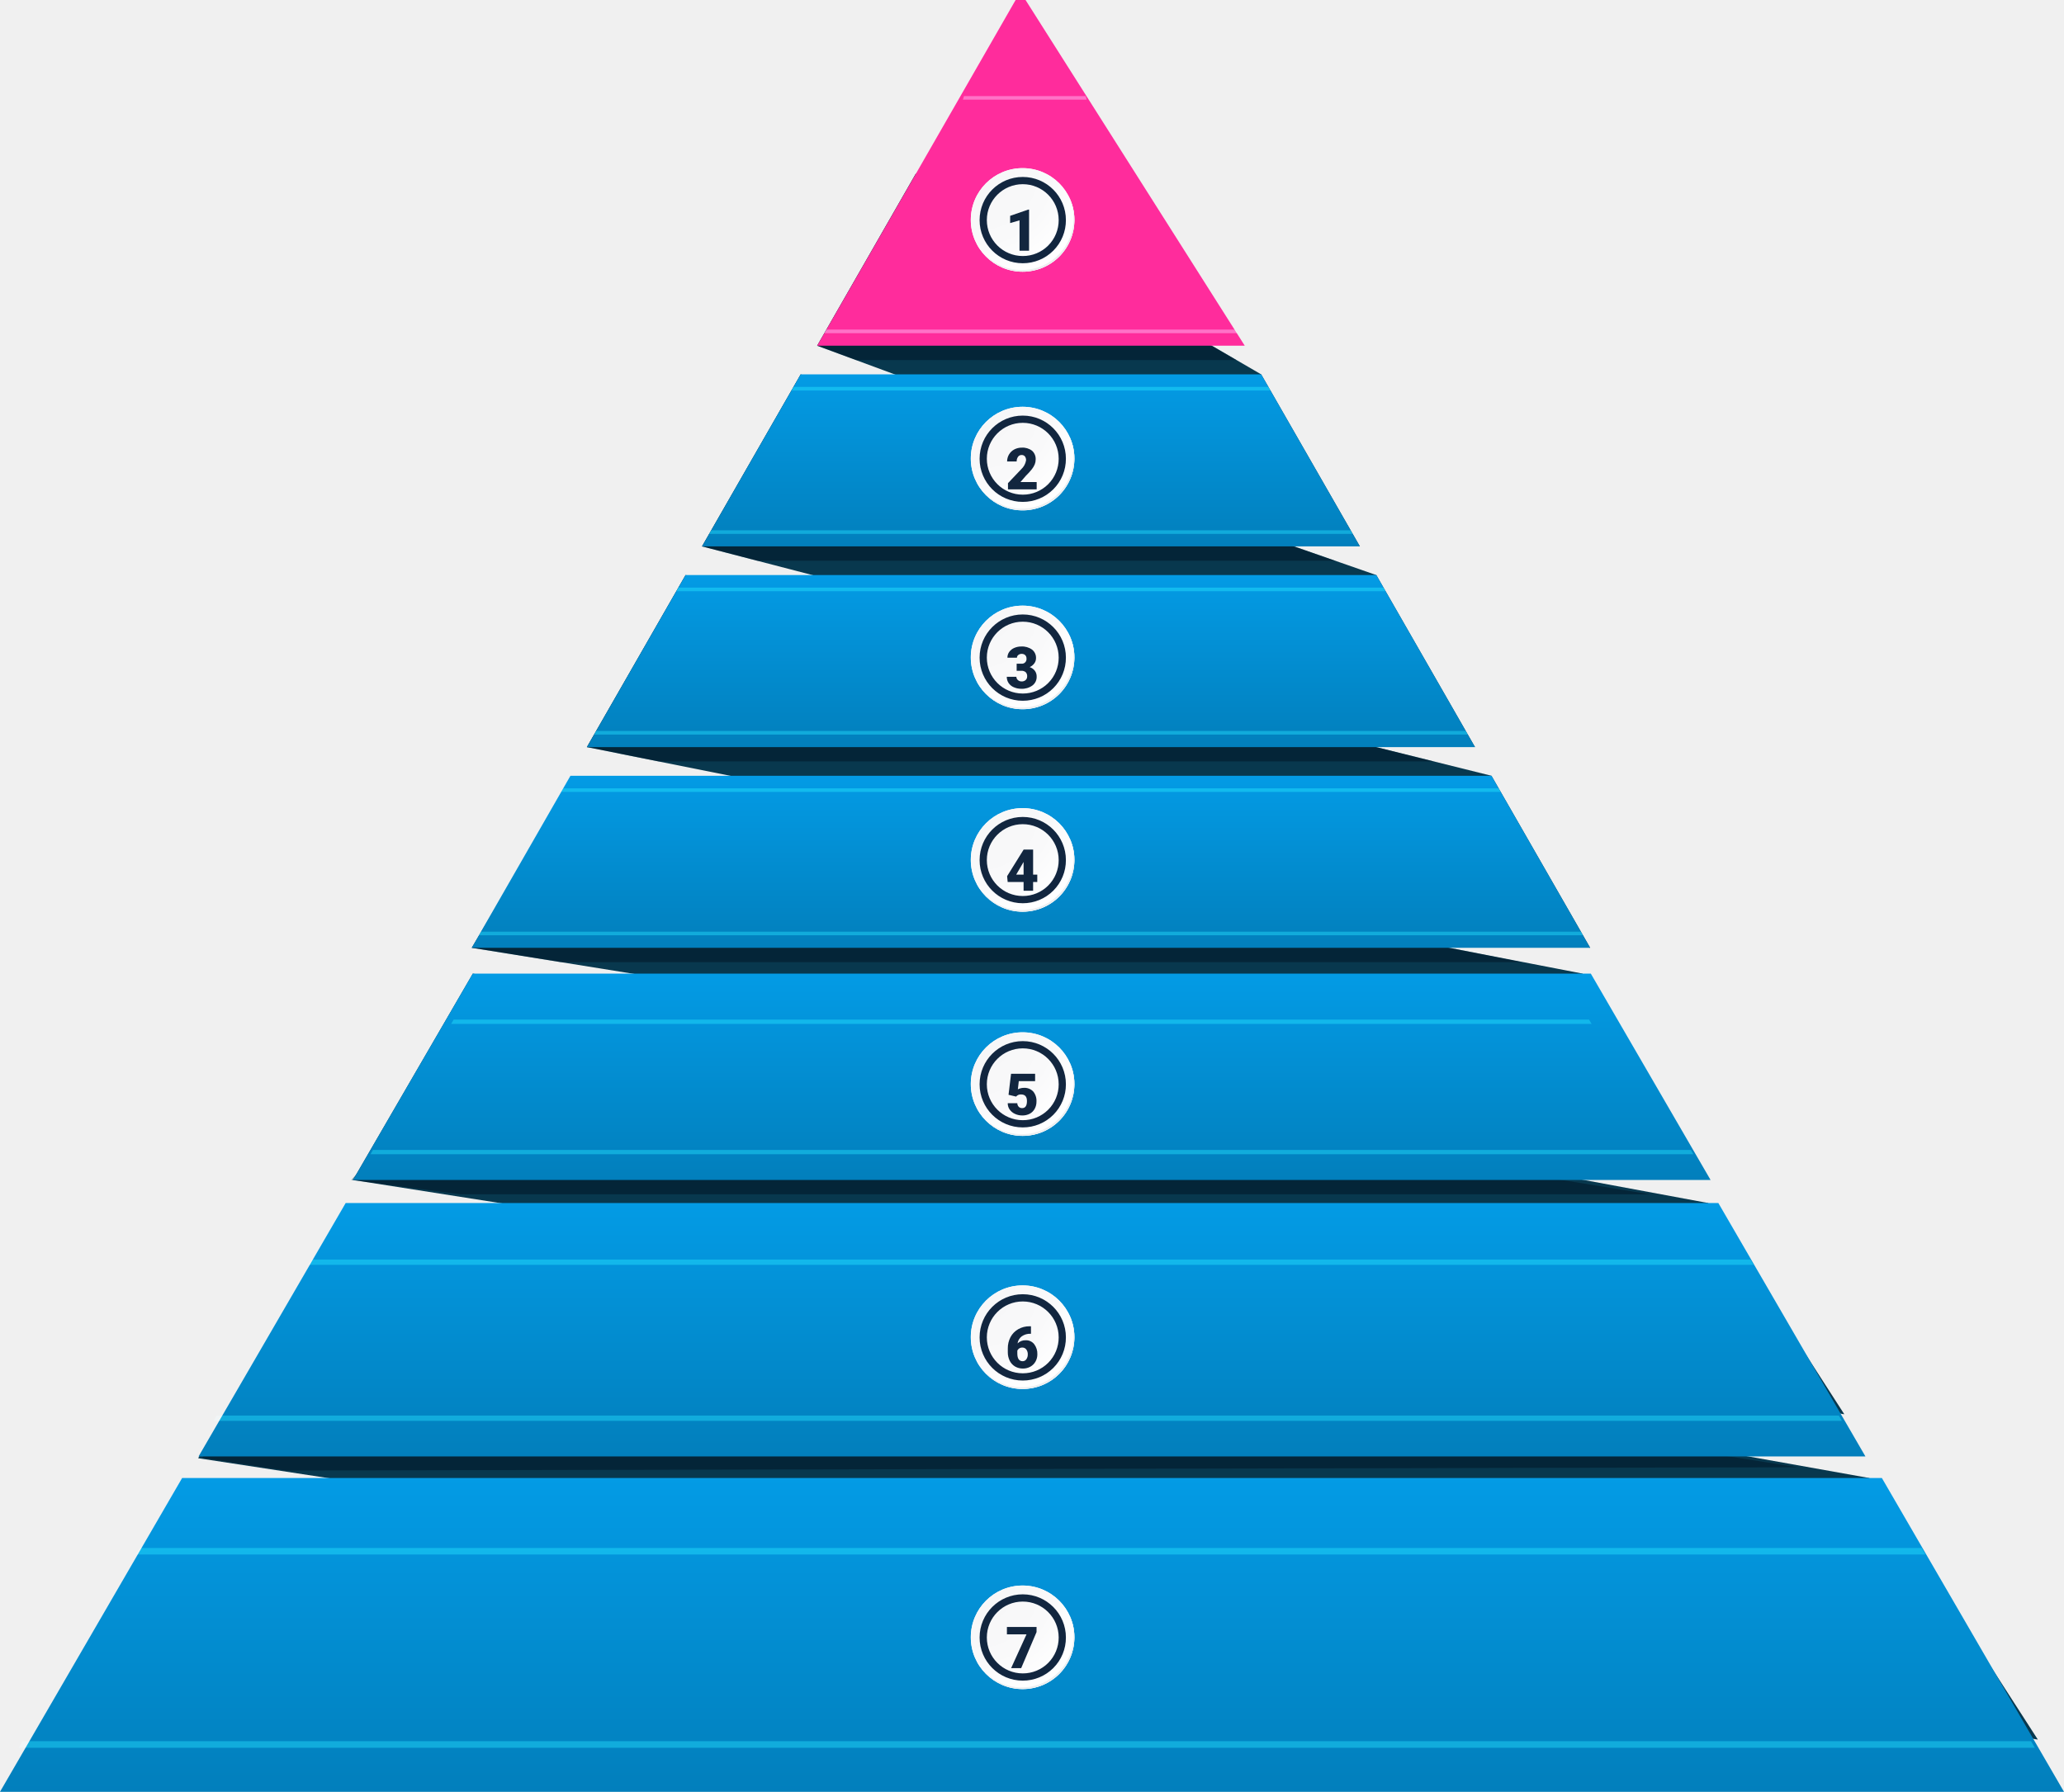
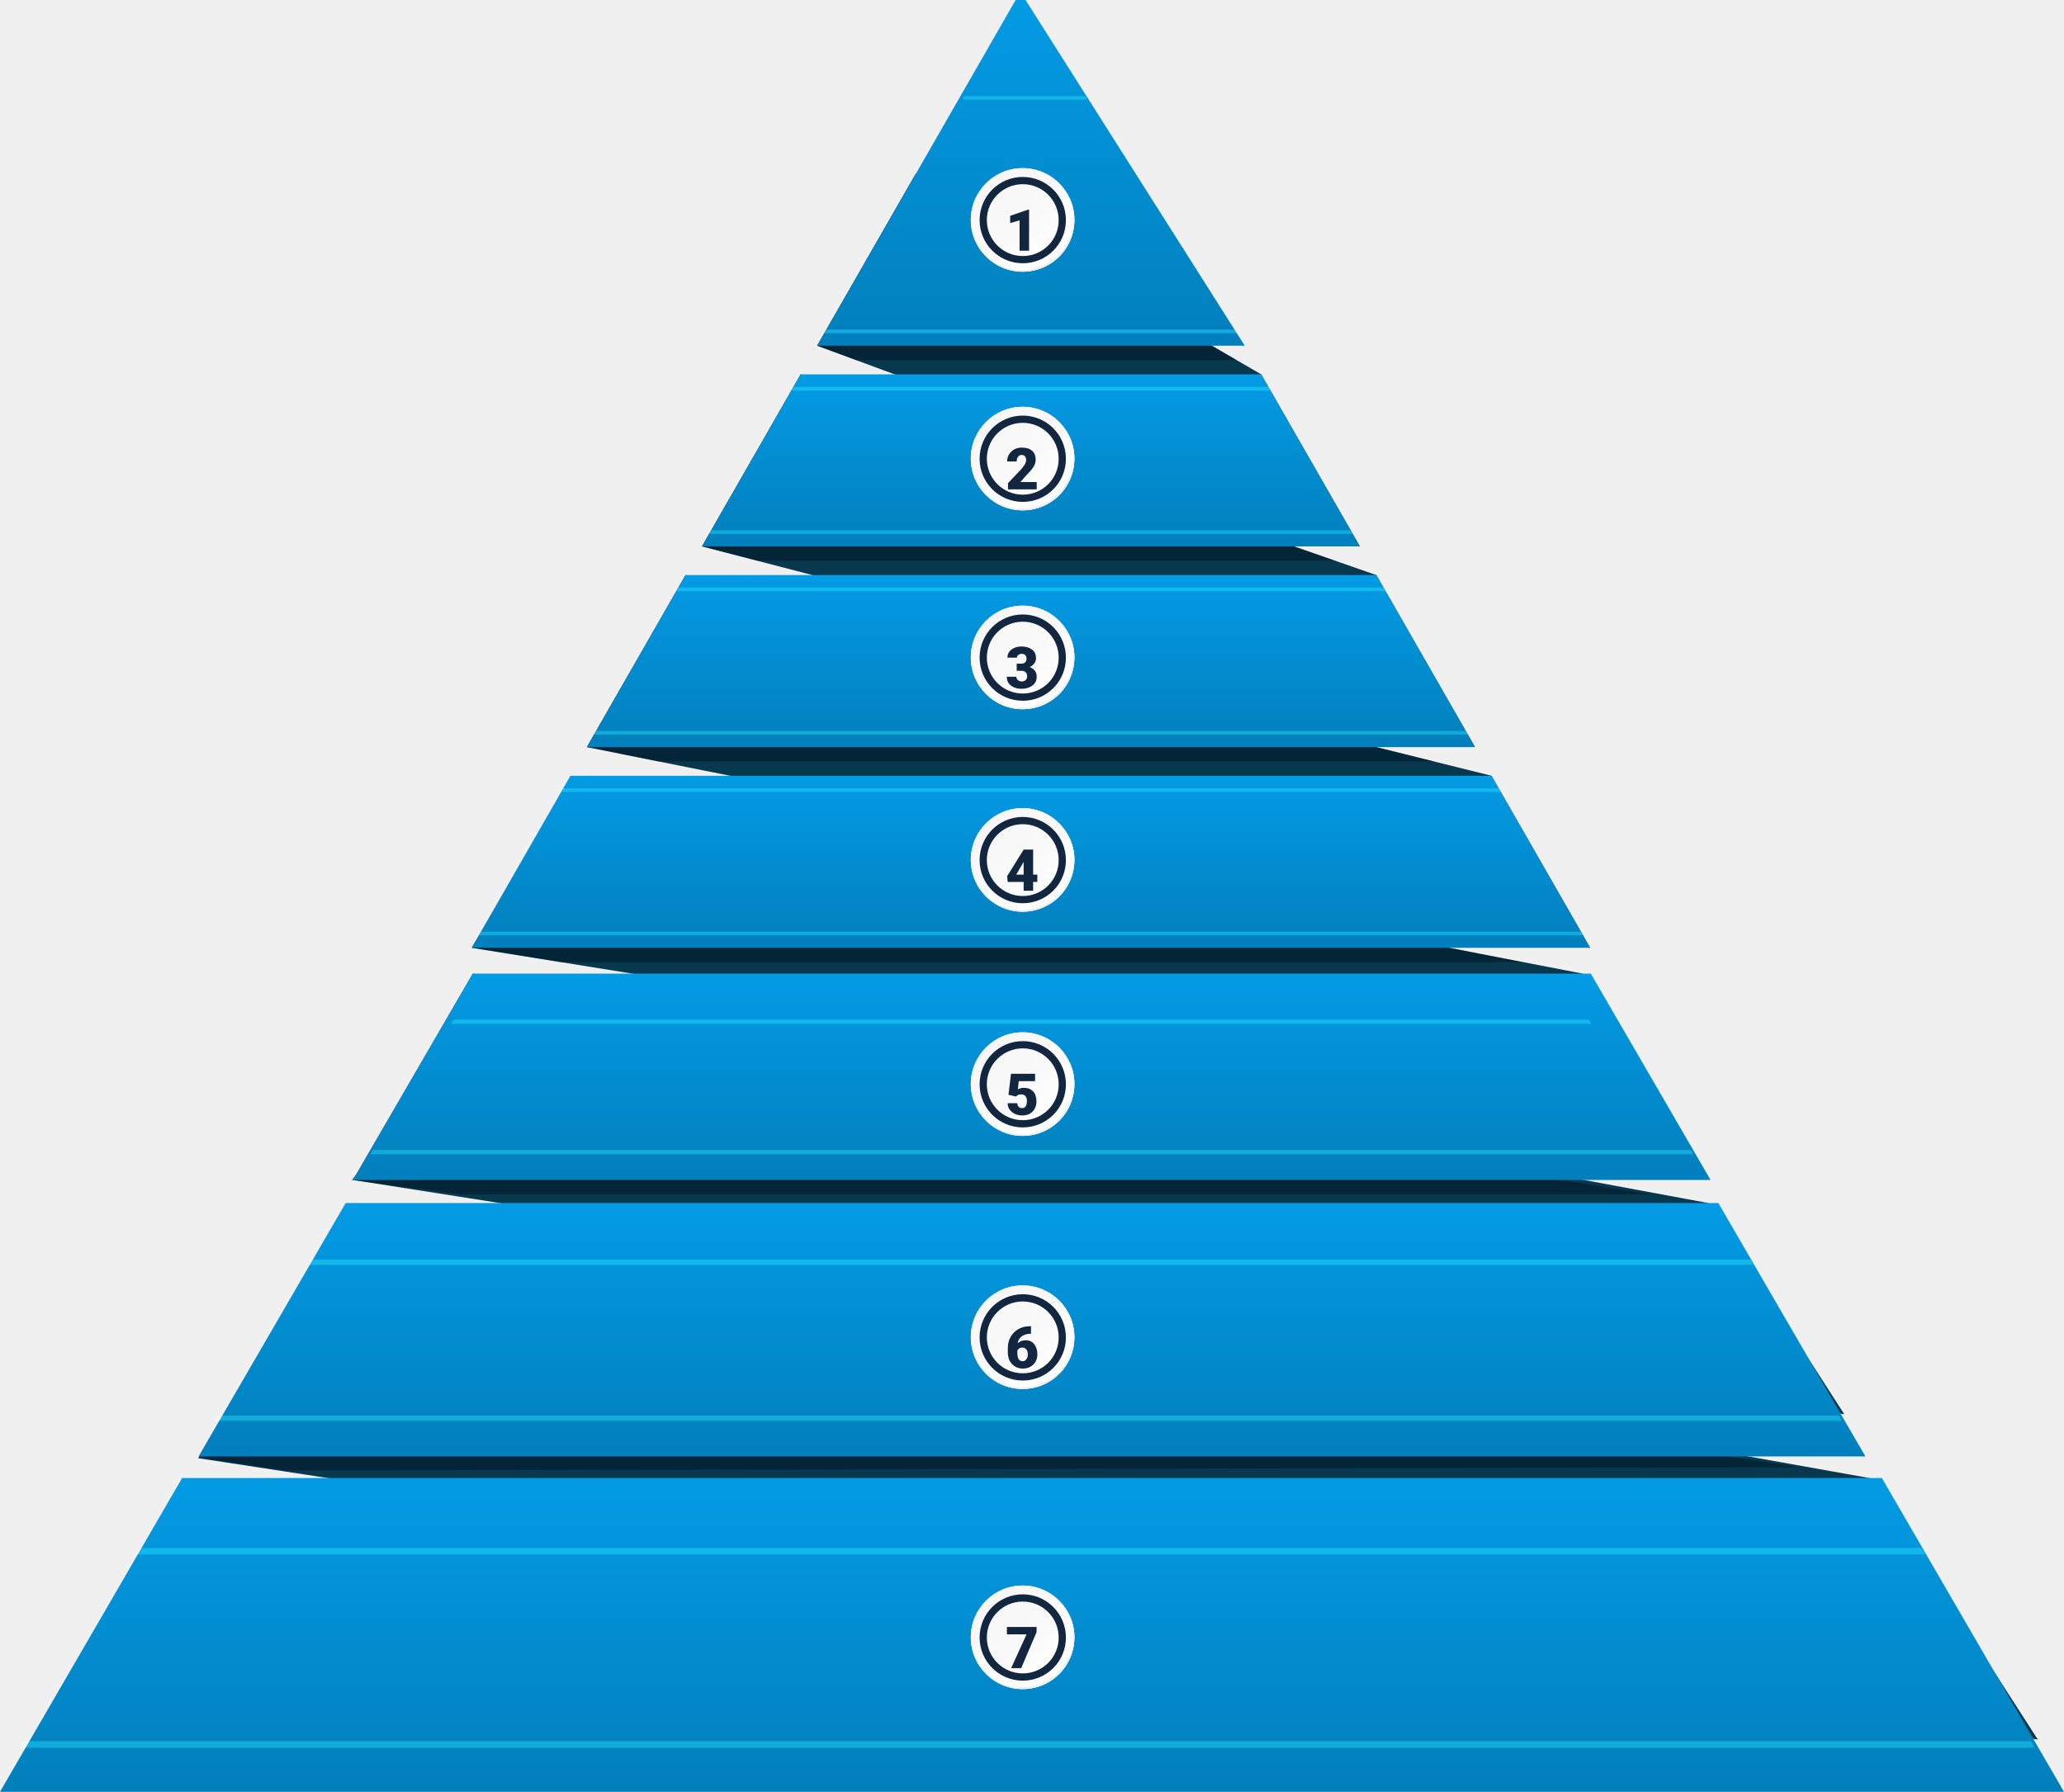
<svg xmlns="http://www.w3.org/2000/svg" width="570.713" height="495.556" viewBox="0 0 570.713 495.556">
  <defs>
-     <linearGradient id="linear-gradient" x1="0.5" x2="0.5" y2="1" gradientUnits="objectBoundingBox">
-       <stop offset="0" stop-color="#039be5" />
-       <stop offset="1" stop-color="#027fbc" />
-     </linearGradient>
    <radialGradient id="radial-gradient" cx="0.076" cy="0.019" r="1.465" gradientTransform="translate(0.001)" gradientUnits="objectBoundingBox">
      <stop offset="0" stop-color="#f6f6f7" />
      <stop offset="0.477" stop-color="#f9f9fa" />
      <stop offset="0.715" stop-color="#fff" />
    </radialGradient>
+     <linearGradient id="linear-gradient" x1="0.5" x2="0.5" y2="1" gradientUnits="objectBoundingBox">
+       <stop offset="0" stop-color="#039be5" />
+       <stop offset="1" stop-color="#027fbc" />
+     </linearGradient>
  </defs>
-   <g id="Grupo_152034" data-name="Grupo 152034" transform="translate(-187.676 -4278.835)">
+   <g id="Grupo_152638" data-name="Grupo 152638" transform="translate(-187.676 -4278.835)">
+     <g id="Grupo_151565" data-name="Grupo 151565" transform="translate(456.109 4503.337)">
+       <g id="Grupo_42274" data-name="Grupo 42274" transform="translate(0 0)">
+         <g id="Grupo_18423" data-name="Grupo 18423" transform="translate(0 0)">
+           <g id="Grupo_18421" data-name="Grupo 18421">
+             <g id="Grupo_18420" data-name="Grupo 18420">
+               <g id="Grupo_18419" data-name="Grupo 18419">
+                 <path id="Trazado_40936" data-name="Trazado 40936" d="M223.27,2160.044a14.323,14.323,0,1,1-14.323-14.323A14.323,14.323,0,0,1,223.27,2160.044Z" transform="translate(-194.623 -2145.721)" fill="#fff" />
+               </g>
+             </g>
+           </g>
+           <path id="Trazado_40937" data-name="Trazado 40937" d="M223.758,2160.576a14.323,14.323,0,1,0-14.323,14.323A14.266,14.266,0,0,0,223.758,2160.576Z" transform="translate(-195.111 -2146.253)" fill="url(#radial-gradient)" />
+           <path id="Trazado_40938" data-name="Trazado 40938" d="M224.875,2165.083a10.933,10.933,0,1,0-10.933,10.933A10.893,10.893,0,0,0,224.875,2165.083Z" transform="translate(-199.575 -2150.712)" fill="none" stroke="#12263f" stroke-miterlimit="10" stroke-width="2" />
+           <g id="Grupo_18422" data-name="Grupo 18422" transform="translate(2.538 8.042)">
+             <path id="Trazado_40939" data-name="Trazado 40939" d="M225.206,2164.488a14.325,14.325,0,0,1-24.661,14.264,14.279,14.279,0,0,0,24.661-14.264Z" transform="translate(-200.545 -2164.488)" fill="#eceef0" />
+           </g>
+         </g>
+       </g>
+       <text id="_4" data-name="4" transform="translate(9.582 5.841)" fill="#12263f" font-size="16" font-family="Roboto-Black, Roboto" font-weight="800">
+         <tspan x="0" y="17">4</tspan>
+       </text>
+     </g>
    <g id="Grupo_151556" data-name="Grupo 151556" transform="translate(187.676 4278.835)">
      <path id="Trazado_194063" data-name="Trazado 194063" d="M-28.378,1137.307l508.686,77.818-46.6-72.333L12.4,1067.514Z" transform="translate(83.171 -734.017)" fill="#08384e" />
      <path id="Trazado_194061" data-name="Trazado 194061" d="M396.664,1364.189H-174.049l50.358-86.781h470Z" transform="translate(174.049 -868.633)" fill="url(#linear-gradient)" />
      <g id="Grupo_151562" data-name="Grupo 151562" transform="translate(5.173 428.119)" style="mix-blend-mode: screen;isolation: isolate">
        <path id="Trazado_194032" data-name="Trazado 194032" d="M-160,1476.9H397.479l-1.039-1.808h-555.4Z" transform="translate(160 -1421.65)" fill="#0f546e" />
        <path id="Trazado_194033" data-name="Trazado 194033" d="M-72,1331.756H422.848l-1.083-1.808H-70.917Z" transform="translate(104.401 -1329.948)" fill="#0f546e" />
      </g>
      <path id="Trazado_194062" data-name="Trazado 194062" d="M-17.105,1157.216l22.978,3.5,418.168-.9L21.934,1096Z" transform="translate(73.035 -754.018)" fill="#0f546e" opacity="0.5" style="mix-blend-mode: multiply;isolation: isolate" />
      <path id="Trazado_194030" data-name="Trazado 194030" d="M-30.411,1121.079l412.353,64.793-37.636-58.416L2.711,1064Z" transform="translate(128.026 -794.736)" fill="#08384e" />
      <path id="Trazado_194031" data-name="Trazado 194031" d="M286.856,1347.492h-460.9l40.669-70.084H246.187Z" transform="translate(228.953 -944.687)" fill="url(#linear-gradient)" />
      <g id="Grupo_151545" data-name="Grupo 151545" transform="translate(59.082 348.343)" style="mix-blend-mode: screen;isolation: isolate">
        <path id="Trazado_194032-2" data-name="Trazado 194032" d="M-160,1476.55H290.216l-.839-1.46H-159.161Z" transform="translate(160 -1431.932)" fill="#0f546e" />
        <path id="Trazado_194033-2" data-name="Trazado 194033" d="M-72,1331.408H327.636l-.874-1.46H-71.126Z" transform="translate(98.167 -1329.948)" fill="#0f546e" />
      </g>
      <path id="Trazado_194034" data-name="Trazado 194034" d="M-32,1143.576l30.39,3.965H327.2L9.842,1096Z" transform="translate(129.142 -817.221)" fill="#0f546e" opacity="0.5" style="mix-blend-mode: multiply;isolation: isolate" />
      <path id="Trazado_194035" data-name="Trazado 194035" d="M80,927.7l335.822,54.015-28.687-46.878-279.419-54.11Z" transform="translate(50.446 -665.57)" fill="#08384e" />
      <path id="Trazado_194036" data-name="Trazado 194036" d="M344.965,1121.079H-30.411L2.711,1064H311.843Z" transform="translate(128.026 -794.736)" fill="url(#linear-gradient)" />
      <g id="Grupo_151546" data-name="Grupo 151546" transform="translate(102.445 281.988)" style="mix-blend-mode: screen;isolation: isolate">
        <path id="Trazado_194037" data-name="Trazado 194037" d="M-14.167,1229.19H351.621L350.94,1228H-13.486Z" transform="translate(14.167 -1191.959)" fill="#0f546e" />
        <path id="Trazado_194038" data-name="Trazado 194038" d="M60.827,1107.98H376.169l-.69-1.189H61.517Z" transform="translate(-38.528 -1106.791)" fill="#0f546e" />
      </g>
      <path id="Trazado_194039" data-name="Trazado 194039" d="M187.067,740.909l277.406,55.505-27.287-47.576L214.349,693.333Z" transform="translate(-24.785 -534.287)" fill="#08384e" />
      <path id="Trazado_194040" data-name="Trazado 194040" d="M187.067,740.909l19.815,3.965H421.27l-206.921-51.54Z" transform="translate(-24.785 -534.287)" fill="#0f546e" opacity="0.5" style="mix-blend-mode: multiply;isolation: isolate" />
      <path id="Trazado_194041" data-name="Trazado 194041" d="M80,927.576l24.553,3.965H370.212L113.806,880Z" transform="translate(50.446 -665.448)" fill="#0f546e" opacity="0.5" style="mix-blend-mode: multiply;isolation: isolate" />
      <path id="Trazado_194042" data-name="Trazado 194042" d="M321.4,506.667l159.171,55.505,27.282,47.576L294.116,554.242Z" transform="translate(-100.004 -403.125)" fill="#08384e" />
      <path id="Trazado_194043" data-name="Trazado 194043" d="M294.116,554.242l15.267,3.965H469.2l-147.8-51.54Z" transform="translate(-100.004 -403.125)" fill="#0f546e" opacity="0.5" style="mix-blend-mode: multiply;isolation: isolate" />
      <path id="Trazado_194044" data-name="Trazado 194044" d="M551.255,423.081,401.183,367.576,428.465,320l95.5,55.505Z" transform="translate(-175.234 -271.963)" fill="#08384e" />
      <path id="Trazado_194045" data-name="Trazado 194045" d="M401.183,367.576,411.9,371.54H517.146L428.465,320Z" transform="translate(-175.234 -271.963)" fill="#0f546e" opacity="0.5" style="mix-blend-mode: multiply;isolation: isolate" />
-       <path id="Trazado_194049" data-name="Trazado 194049" d="M519.419,357.83H401.183l54.878-95.612h2.747Z" transform="translate(-175.234 -262.218)" fill="#ff2c9c" />
+       <path id="Trazado_194049" data-name="Trazado 194049" d="M519.419,357.83H401.183l54.878-95.612h2.747Z" transform="translate(-175.234 -262.218)" fill="url(#linear-gradient)" />
      <path id="Trazado_194050" data-name="Trazado 194050" d="M476.024,554.242H294.116L321.4,506.667H448.737Z" transform="translate(-100.004 -403.125)" fill="url(#linear-gradient)" />
      <path id="Trazado_194051" data-name="Trazado 194051" d="M432.637,740.909H187.067l27.282-47.576H405.355Z" transform="translate(-24.785 -534.287)" fill="url(#linear-gradient)" />
      <path id="Trazado_194052" data-name="Trazado 194052" d="M389.242,927.576H80L107.287,880H361.956Z" transform="translate(50.446 -665.448)" fill="url(#linear-gradient)" />
      <g id="Grupo_151547" data-name="Grupo 151547" transform="translate(132.435 218.021)" style="mix-blend-mode: screen;isolation: isolate">
        <path id="Trazado_194053" data-name="Trazado 194053" d="M86.691,1025.991H391.954l-.569-.991H87.26Z" transform="translate(-86.691 -985.353)" fill="#0f546e" />
        <path id="Trazado_194054" data-name="Trazado 194054" d="M163.164,892.658H422.949l-.568-.991H163.732Z" transform="translate(-140.425 -891.666)" fill="#0f546e" />
      </g>
      <g id="Grupo_151548" data-name="Grupo 151548" transform="translate(164.271 162.516)" style="mix-blend-mode: screen;isolation: isolate">
        <path id="Trazado_194055" data-name="Trazado 194055" d="M193.757,839.324H435.349l-.568-.991H194.326Z" transform="translate(-193.757 -798.687)" fill="#0f546e" />
        <path id="Trazado_194056" data-name="Trazado 194056" d="M270.215,705.991H466.337l-.568-.991H270.783Z" transform="translate(-247.48 -705)" fill="#0f546e" />
      </g>
      <g id="Grupo_151549" data-name="Grupo 151549" transform="translate(196.102 107.011)" style="mix-blend-mode: screen;isolation: isolate">
        <path id="Trazado_194057" data-name="Trazado 194057" d="M300.807,652.658H478.736l-.569-.991H301.376Z" transform="translate(-300.807 -612.02)" fill="#0f546e" />
        <path id="Trazado_194058" data-name="Trazado 194058" d="M377.28,519.324H509.731l-.569-.991H377.849Z" transform="translate(-354.541 -518.333)" fill="#0f546e" />
      </g>
      <g id="Grupo_151550" data-name="Grupo 151550" transform="translate(227.938 26.566)" style="mix-blend-mode: screen;isolation: isolate">
        <path id="Trazado_194059" data-name="Trazado 194059" d="M407.874,465.991H522.13l-.568-.991H408.442Z" transform="translate(-407.874 -400.413)" fill="#0f546e" />
        <path id="Trazado_194060" data-name="Trazado 194060" d="M484.331,332.658h34.217l-.283-.991H484.614Z" transform="translate(-446.008 -331.667)" fill="#0f546e" />
      </g>
    </g>
    <g id="Grupo_62109" data-name="Grupo 62109" transform="translate(456.109 4325.337)">
-       <g id="Grupo_42274" data-name="Grupo 42274" transform="translate(0 0)">
-         <g id="Grupo_18423" data-name="Grupo 18423" transform="translate(0 0)">
-           <g id="Grupo_18421" data-name="Grupo 18421">
-             <g id="Grupo_18420" data-name="Grupo 18420">
-               <g id="Grupo_18419" data-name="Grupo 18419">
-                 <path id="Trazado_40936" data-name="Trazado 40936" d="M223.27,2160.044a14.323,14.323,0,1,1-14.323-14.323A14.323,14.323,0,0,1,223.27,2160.044Z" transform="translate(-194.623 -2145.721)" fill="#fff" />
-               </g>
-             </g>
-           </g>
-           <path id="Trazado_40937" data-name="Trazado 40937" d="M223.758,2160.576a14.323,14.323,0,1,0-14.323,14.323A14.266,14.266,0,0,0,223.758,2160.576Z" transform="translate(-195.111 -2146.253)" fill="url(#radial-gradient)" />
-           <path id="Trazado_40938" data-name="Trazado 40938" d="M224.875,2165.083a10.933,10.933,0,1,0-10.933,10.933A10.893,10.893,0,0,0,224.875,2165.083Z" transform="translate(-199.575 -2150.712)" fill="none" stroke="#12263f" stroke-miterlimit="10" stroke-width="2" />
-           <g id="Grupo_18422" data-name="Grupo 18422" transform="translate(2.538 8.042)">
-             <path id="Trazado_40939" data-name="Trazado 40939" d="M225.206,2164.488a14.325,14.325,0,0,1-24.661,14.264,14.279,14.279,0,0,0,24.661-14.264Z" transform="translate(-200.545 -2164.488)" fill="#eceef0" />
-           </g>
-         </g>
-       </g>
-       <path id="Trazado_194465" data-name="Trazado 194465" d="M6.531,17H3.891V8.594L1.3,9.352v-2L6.289,5.625h.242Z" transform="translate(9.582 5.841)" fill="#12263f" />
-     </g>
-     <g id="Grupo_151563" data-name="Grupo 151563" transform="translate(456.109 4391.337)">
      <g id="Grupo_42274-2" data-name="Grupo 42274" transform="translate(0 0)">
        <g id="Grupo_18423-2" data-name="Grupo 18423" transform="translate(0 0)">
          <g id="Grupo_18421-2" data-name="Grupo 18421">
            <g id="Grupo_18420-2" data-name="Grupo 18420">
              <g id="Grupo_18419-2" data-name="Grupo 18419">
                <path id="Trazado_40936-2" data-name="Trazado 40936" d="M223.27,2160.044a14.323,14.323,0,1,1-14.323-14.323A14.323,14.323,0,0,1,223.27,2160.044Z" transform="translate(-194.623 -2145.721)" fill="#fff" />
              </g>
            </g>
          </g>
          <path id="Trazado_40937-2" data-name="Trazado 40937" d="M223.758,2160.576a14.323,14.323,0,1,0-14.323,14.323A14.266,14.266,0,0,0,223.758,2160.576Z" transform="translate(-195.111 -2146.253)" fill="url(#radial-gradient)" />
          <path id="Trazado_40938-2" data-name="Trazado 40938" d="M224.875,2165.083a10.933,10.933,0,1,0-10.933,10.933A10.893,10.893,0,0,0,224.875,2165.083Z" transform="translate(-199.575 -2150.712)" fill="none" stroke="#12263f" stroke-miterlimit="10" stroke-width="2" />
          <g id="Grupo_18422-2" data-name="Grupo 18422" transform="translate(2.538 8.042)">
            <path id="Trazado_40939-2" data-name="Trazado 40939" d="M225.206,2164.488a14.325,14.325,0,0,1-24.661,14.264,14.279,14.279,0,0,0,24.661-14.264Z" transform="translate(-200.545 -2164.488)" fill="#eceef0" />
          </g>
        </g>
      </g>
-       <path id="Trazado_194466" data-name="Trazado 194466" d="M8.633,17H.7V15.281l3.656-3.844A4.364,4.364,0,0,0,5.7,8.992a1.7,1.7,0,0,0-.32-1.117,1.144,1.144,0,0,0-.93-.383A1.158,1.158,0,0,0,3.477,8,2.1,2.1,0,0,0,3.1,9.281H.461A3.736,3.736,0,0,1,.984,7.348,3.671,3.671,0,0,1,2.438,5.961a4.317,4.317,0,0,1,2.078-.5,4.246,4.246,0,0,1,2.84.852,3.04,3.04,0,0,1,1,2.445,3.551,3.551,0,0,1-.25,1.309A5.739,5.739,0,0,1,7.324,11.4a19.581,19.581,0,0,1-1.7,1.871l-1.469,1.7H8.633Z" transform="translate(9.582 5.841)" fill="#12263f" />
-     </g>
-     <g id="Grupo_151564" data-name="Grupo 151564" transform="translate(456.109 4446.337)">
+       <text id="_1" data-name="1" transform="translate(9.582 5.841)" fill="#12263f" font-size="16" font-family="Roboto-Black, Roboto" font-weight="800">
+         <tspan x="0" y="17">1</tspan>
+       </text>
+     </g>
+     <g id="Grupo_151563" data-name="Grupo 151563" transform="translate(456.109 4391.337)">
      <g id="Grupo_42274-3" data-name="Grupo 42274" transform="translate(0 0)">
        <g id="Grupo_18423-3" data-name="Grupo 18423" transform="translate(0 0)">
          <g id="Grupo_18421-3" data-name="Grupo 18421">
            <g id="Grupo_18420-3" data-name="Grupo 18420">
              <g id="Grupo_18419-3" data-name="Grupo 18419">
                <path id="Trazado_40936-3" data-name="Trazado 40936" d="M223.27,2160.044a14.323,14.323,0,1,1-14.323-14.323A14.323,14.323,0,0,1,223.27,2160.044Z" transform="translate(-194.623 -2145.721)" fill="#fff" />
              </g>
            </g>
          </g>
          <path id="Trazado_40937-3" data-name="Trazado 40937" d="M223.758,2160.576a14.323,14.323,0,1,0-14.323,14.323A14.266,14.266,0,0,0,223.758,2160.576Z" transform="translate(-195.111 -2146.253)" fill="url(#radial-gradient)" />
          <path id="Trazado_40938-3" data-name="Trazado 40938" d="M224.875,2165.083a10.933,10.933,0,1,0-10.933,10.933A10.893,10.893,0,0,0,224.875,2165.083Z" transform="translate(-199.575 -2150.712)" fill="none" stroke="#12263f" stroke-miterlimit="10" stroke-width="2" />
          <g id="Grupo_18422-3" data-name="Grupo 18422" transform="translate(2.538 8.042)">
            <path id="Trazado_40939-3" data-name="Trazado 40939" d="M225.206,2164.488a14.325,14.325,0,0,1-24.661,14.264,14.279,14.279,0,0,0,24.661-14.264Z" transform="translate(-200.545 -2164.488)" fill="#eceef0" />
          </g>
        </g>
      </g>
-       <path id="Trazado_194467" data-name="Trazado 194467" d="M3.1,10.211H4.344A1.291,1.291,0,0,0,5.82,8.766a1.25,1.25,0,0,0-.352-.918,1.333,1.333,0,0,0-.992-.355,1.427,1.427,0,0,0-.91.3.93.93,0,0,0-.387.758H.547a2.7,2.7,0,0,1,.5-1.6,3.3,3.3,0,0,1,1.387-1.1,4.741,4.741,0,0,1,1.949-.395,4.658,4.658,0,0,1,2.984.867A2.883,2.883,0,0,1,8.453,8.711,2.4,2.4,0,0,1,8,10.1,3.2,3.2,0,0,1,6.7,11.156a3.058,3.058,0,0,1,1.422,1A2.623,2.623,0,0,1,8.633,13.8a2.935,2.935,0,0,1-1.172,2.438,4.864,4.864,0,0,1-3.078.914,5.045,5.045,0,0,1-2.074-.426,3.25,3.25,0,0,1-1.449-1.18,3.067,3.067,0,0,1-.492-1.715H3.016a1.185,1.185,0,0,0,.422.906,1.489,1.489,0,0,0,1.039.383,1.56,1.56,0,0,0,1.109-.387A1.293,1.293,0,0,0,6,13.75a1.511,1.511,0,0,0-.43-1.219,1.8,1.8,0,0,0-1.187-.359H3.1Z" transform="translate(9.582 5.841)" fill="#12263f" />
-     </g>
-     <g id="Grupo_151571" data-name="Grupo 151571" transform="translate(456.109 4502.337)">
+       <text id="_2" data-name="2" transform="translate(9.582 5.841)" fill="#12263f" font-size="16" font-family="Roboto-Black, Roboto" font-weight="800">
+         <tspan x="0" y="17">2</tspan>
+       </text>
+     </g>
+     <g id="Grupo_151564" data-name="Grupo 151564" transform="translate(456.109 4446.337)">
      <g id="Grupo_42274-4" data-name="Grupo 42274" transform="translate(0 0)">
        <g id="Grupo_18423-4" data-name="Grupo 18423" transform="translate(0 0)">
          <g id="Grupo_18421-4" data-name="Grupo 18421">
            <g id="Grupo_18420-4" data-name="Grupo 18420">
              <g id="Grupo_18419-4" data-name="Grupo 18419">
                <path id="Trazado_40936-4" data-name="Trazado 40936" d="M223.27,2160.044a14.323,14.323,0,1,1-14.323-14.323A14.323,14.323,0,0,1,223.27,2160.044Z" transform="translate(-194.623 -2145.721)" fill="#fff" />
              </g>
            </g>
          </g>
          <path id="Trazado_40937-4" data-name="Trazado 40937" d="M223.758,2160.576a14.323,14.323,0,1,0-14.323,14.323A14.266,14.266,0,0,0,223.758,2160.576Z" transform="translate(-195.111 -2146.253)" fill="url(#radial-gradient)" />
          <path id="Trazado_40938-4" data-name="Trazado 40938" d="M224.875,2165.083a10.933,10.933,0,1,0-10.933,10.933A10.893,10.893,0,0,0,224.875,2165.083Z" transform="translate(-199.575 -2150.712)" fill="none" stroke="#12263f" stroke-miterlimit="10" stroke-width="2" />
          <g id="Grupo_18422-4" data-name="Grupo 18422" transform="translate(2.538 8.042)">
            <path id="Trazado_40939-4" data-name="Trazado 40939" d="M225.206,2164.488a14.325,14.325,0,0,1-24.661,14.264,14.279,14.279,0,0,0,24.661-14.264Z" transform="translate(-200.545 -2164.488)" fill="#eceef0" />
          </g>
        </g>
      </g>
-       <path id="Trazado_194468" data-name="Trazado 194468" d="M7.648,12.555H8.8v2.031H7.648V17H5.016V14.586H.617L.461,12.977,5.016,5.648V5.625H7.648Zm-4.68,0H5.016v-3.5l-.164.266Z" transform="translate(9.582 5.841)" fill="#12263f" />
-     </g>
-     <g id="Grupo_151566" data-name="Grupo 151566" transform="translate(456.109 4564.337)">
+       <text id="_3" data-name="3" transform="translate(9.582 5.841)" fill="#12263f" font-size="16" font-family="Roboto-Black, Roboto" font-weight="800">
+         <tspan x="0" y="17">3</tspan>
+       </text>
+     </g>
+     <g id="Grupo_151571" data-name="Grupo 151571" transform="translate(456.109 4502.337)">
      <g id="Grupo_42274-5" data-name="Grupo 42274" transform="translate(0 0)">
        <g id="Grupo_18423-5" data-name="Grupo 18423" transform="translate(0 0)">
          <g id="Grupo_18421-5" data-name="Grupo 18421">
            <g id="Grupo_18420-5" data-name="Grupo 18420">
              <g id="Grupo_18419-5" data-name="Grupo 18419">
                <path id="Trazado_40936-5" data-name="Trazado 40936" d="M223.27,2160.044a14.323,14.323,0,1,1-14.323-14.323A14.323,14.323,0,0,1,223.27,2160.044Z" transform="translate(-194.623 -2145.721)" fill="#fff" />
              </g>
            </g>
          </g>
          <path id="Trazado_40937-5" data-name="Trazado 40937" d="M223.758,2160.576a14.323,14.323,0,1,0-14.323,14.323A14.266,14.266,0,0,0,223.758,2160.576Z" transform="translate(-195.111 -2146.253)" fill="url(#radial-gradient)" />
          <path id="Trazado_40938-5" data-name="Trazado 40938" d="M224.875,2165.083a10.933,10.933,0,1,0-10.933,10.933A10.893,10.893,0,0,0,224.875,2165.083Z" transform="translate(-199.575 -2150.712)" fill="none" stroke="#12263f" stroke-miterlimit="10" stroke-width="2" />
          <g id="Grupo_18422-5" data-name="Grupo 18422" transform="translate(2.538 8.042)">
            <path id="Trazado_40939-5" data-name="Trazado 40939" d="M225.206,2164.488a14.325,14.325,0,0,1-24.661,14.264,14.279,14.279,0,0,0,24.661-14.264Z" transform="translate(-200.545 -2164.488)" fill="#eceef0" />
          </g>
        </g>
      </g>
-       <path id="Trazado_194469" data-name="Trazado 194469" d="M.852,11.444l.7-5.819H8.2V7.672H3.688L3.43,9.932a3.105,3.105,0,0,1,.738-.29,3.368,3.368,0,0,1,.895-.126,3.337,3.337,0,0,1,2.605,1,4.044,4.044,0,0,1,.91,2.816,4.037,4.037,0,0,1-.488,1.98A3.356,3.356,0,0,1,6.719,16.68a4.329,4.329,0,0,1-2.086.477,4.658,4.658,0,0,1-2.008-.441,3.6,3.6,0,0,1-1.469-1.21,2.94,2.94,0,0,1-.523-1.737H3.273a1.494,1.494,0,0,0,.4.99,1.265,1.265,0,0,0,.945.366q1.328,0,1.328-1.965,0-1.817-1.625-1.817a1.622,1.622,0,0,0-1.375.593Z" transform="translate(9.582 5.841)" fill="#12263f" />
-     </g>
-     <g id="Grupo_151567" data-name="Grupo 151567" transform="translate(456.109 4634.337)">
+       <text id="_4-2" data-name="4" transform="translate(9.582 5.841)" fill="#12263f" font-size="16" font-family="Roboto-Black, Roboto" font-weight="800">
+         <tspan x="0" y="17">4</tspan>
+       </text>
+     </g>
+     <g id="Grupo_151566" data-name="Grupo 151566" transform="translate(456.109 4564.337)">
      <g id="Grupo_42274-6" data-name="Grupo 42274" transform="translate(0 0)">
        <g id="Grupo_18423-6" data-name="Grupo 18423" transform="translate(0 0)">
          <g id="Grupo_18421-6" data-name="Grupo 18421">
            <g id="Grupo_18420-6" data-name="Grupo 18420">
              <g id="Grupo_18419-6" data-name="Grupo 18419">
                <path id="Trazado_40936-6" data-name="Trazado 40936" d="M223.27,2160.044a14.323,14.323,0,1,1-14.323-14.323A14.323,14.323,0,0,1,223.27,2160.044Z" transform="translate(-194.623 -2145.721)" fill="#fff" />
              </g>
            </g>
          </g>
          <path id="Trazado_40937-6" data-name="Trazado 40937" d="M223.758,2160.576a14.323,14.323,0,1,0-14.323,14.323A14.266,14.266,0,0,0,223.758,2160.576Z" transform="translate(-195.111 -2146.253)" fill="url(#radial-gradient)" />
          <path id="Trazado_40938-6" data-name="Trazado 40938" d="M224.875,2165.083a10.933,10.933,0,1,0-10.933,10.933A10.893,10.893,0,0,0,224.875,2165.083Z" transform="translate(-199.575 -2150.712)" fill="none" stroke="#12263f" stroke-miterlimit="10" stroke-width="2" />
          <g id="Grupo_18422-6" data-name="Grupo 18422" transform="translate(2.538 8.042)">
            <path id="Trazado_40939-6" data-name="Trazado 40939" d="M225.206,2164.488a14.325,14.325,0,0,1-24.661,14.264,14.279,14.279,0,0,0,24.661-14.264Z" transform="translate(-200.545 -2164.488)" fill="#eceef0" />
          </g>
        </g>
      </g>
-       <path id="Trazado_194470" data-name="Trazado 194470" d="M7.055,5.461v2.07H6.938a3.953,3.953,0,0,0-2.426.707A2.985,2.985,0,0,0,3.344,10.2a3.079,3.079,0,0,1,2.25-.875,2.872,2.872,0,0,1,2.352,1.078,4.348,4.348,0,0,1,.875,2.828,3.982,3.982,0,0,1-.512,1.992,3.651,3.651,0,0,1-1.43,1.418,4.108,4.108,0,0,1-2.035.512,4.246,4.246,0,0,1-2.164-.551A3.787,3.787,0,0,1,1.2,15.031a5.184,5.184,0,0,1-.547-2.359V11.617A6.567,6.567,0,0,1,1.4,8.457a5.466,5.466,0,0,1,2.152-2.2,6.154,6.154,0,0,1,3.1-.8ZM4.68,11.344a1.506,1.506,0,0,0-.875.242,1.538,1.538,0,0,0-.523.594v.789q0,2.156,1.492,2.156a1.211,1.211,0,0,0,1-.539,2.2,2.2,0,0,0,.4-1.352,2.156,2.156,0,0,0-.41-1.363A1.312,1.312,0,0,0,4.68,11.344Z" transform="translate(9.582 5.841)" fill="#12263f" />
-     </g>
-     <g id="Grupo_151568" data-name="Grupo 151568" transform="translate(456.109 4717.337)">
+       <text id="_5" data-name="5" transform="translate(9.582 5.841)" fill="#12263f" font-size="16" font-family="Roboto-Black, Roboto" font-weight="800">
+         <tspan x="0" y="17">5</tspan>
+       </text>
+     </g>
+     <g id="Grupo_151567" data-name="Grupo 151567" transform="translate(456.109 4634.337)">
      <g id="Grupo_42274-7" data-name="Grupo 42274" transform="translate(0 0)">
        <g id="Grupo_18423-7" data-name="Grupo 18423" transform="translate(0 0)">
          <g id="Grupo_18421-7" data-name="Grupo 18421">
            <g id="Grupo_18420-7" data-name="Grupo 18420">
              <g id="Grupo_18419-7" data-name="Grupo 18419">
                <path id="Trazado_40936-7" data-name="Trazado 40936" d="M223.27,2160.044a14.323,14.323,0,1,1-14.323-14.323A14.323,14.323,0,0,1,223.27,2160.044Z" transform="translate(-194.623 -2145.721)" fill="#fff" />
              </g>
            </g>
          </g>
          <path id="Trazado_40937-7" data-name="Trazado 40937" d="M223.758,2160.576a14.323,14.323,0,1,0-14.323,14.323A14.266,14.266,0,0,0,223.758,2160.576Z" transform="translate(-195.111 -2146.253)" fill="url(#radial-gradient)" />
          <path id="Trazado_40938-7" data-name="Trazado 40938" d="M224.875,2165.083a10.933,10.933,0,1,0-10.933,10.933A10.893,10.893,0,0,0,224.875,2165.083Z" transform="translate(-199.575 -2150.712)" fill="none" stroke="#12263f" stroke-miterlimit="10" stroke-width="2" />
          <g id="Grupo_18422-7" data-name="Grupo 18422" transform="translate(2.538 8.042)">
            <path id="Trazado_40939-7" data-name="Trazado 40939" d="M225.206,2164.488a14.325,14.325,0,0,1-24.661,14.264,14.279,14.279,0,0,0,24.661-14.264Z" transform="translate(-200.545 -2164.488)" fill="#eceef0" />
          </g>
        </g>
      </g>
-       <path id="Trazado_194471" data-name="Trazado 194471" d="M8.6,7.031,4.352,17H1.57L5.828,7.656H.406V5.625H8.6Z" transform="translate(9.582 5.841)" fill="#12263f" />
+       <text id="_6" data-name="6" transform="translate(9.582 5.841)" fill="#12263f" font-size="16" font-family="Roboto-Black, Roboto" font-weight="800">
+         <tspan x="0" y="17">6</tspan>
+       </text>
+     </g>
+     <g id="Grupo_151568" data-name="Grupo 151568" transform="translate(456.109 4717.337)">
+       <g id="Grupo_42274-8" data-name="Grupo 42274" transform="translate(0 0)">
+         <g id="Grupo_18423-8" data-name="Grupo 18423" transform="translate(0 0)">
+           <g id="Grupo_18421-8" data-name="Grupo 18421">
+             <g id="Grupo_18420-8" data-name="Grupo 18420">
+               <g id="Grupo_18419-8" data-name="Grupo 18419">
+                 <path id="Trazado_40936-8" data-name="Trazado 40936" d="M223.27,2160.044a14.323,14.323,0,1,1-14.323-14.323A14.323,14.323,0,0,1,223.27,2160.044Z" transform="translate(-194.623 -2145.721)" fill="#fff" />
+               </g>
+             </g>
+           </g>
+           <path id="Trazado_40937-8" data-name="Trazado 40937" d="M223.758,2160.576a14.323,14.323,0,1,0-14.323,14.323A14.266,14.266,0,0,0,223.758,2160.576Z" transform="translate(-195.111 -2146.253)" fill="url(#radial-gradient)" />
+           <path id="Trazado_40938-8" data-name="Trazado 40938" d="M224.875,2165.083a10.933,10.933,0,1,0-10.933,10.933A10.893,10.893,0,0,0,224.875,2165.083Z" transform="translate(-199.575 -2150.712)" fill="none" stroke="#12263f" stroke-miterlimit="10" stroke-width="2" />
+           <g id="Grupo_18422-8" data-name="Grupo 18422" transform="translate(2.538 8.042)">
+             <path id="Trazado_40939-8" data-name="Trazado 40939" d="M225.206,2164.488a14.325,14.325,0,0,1-24.661,14.264,14.279,14.279,0,0,0,24.661-14.264Z" transform="translate(-200.545 -2164.488)" fill="#eceef0" />
+           </g>
+         </g>
+       </g>
+       <text id="_7" data-name="7" transform="translate(9.582 5.841)" fill="#12263f" font-size="16" font-family="Roboto-Black, Roboto" font-weight="800">
+         <tspan x="0" y="17">7</tspan>
+       </text>
    </g>
  </g>
</svg>
